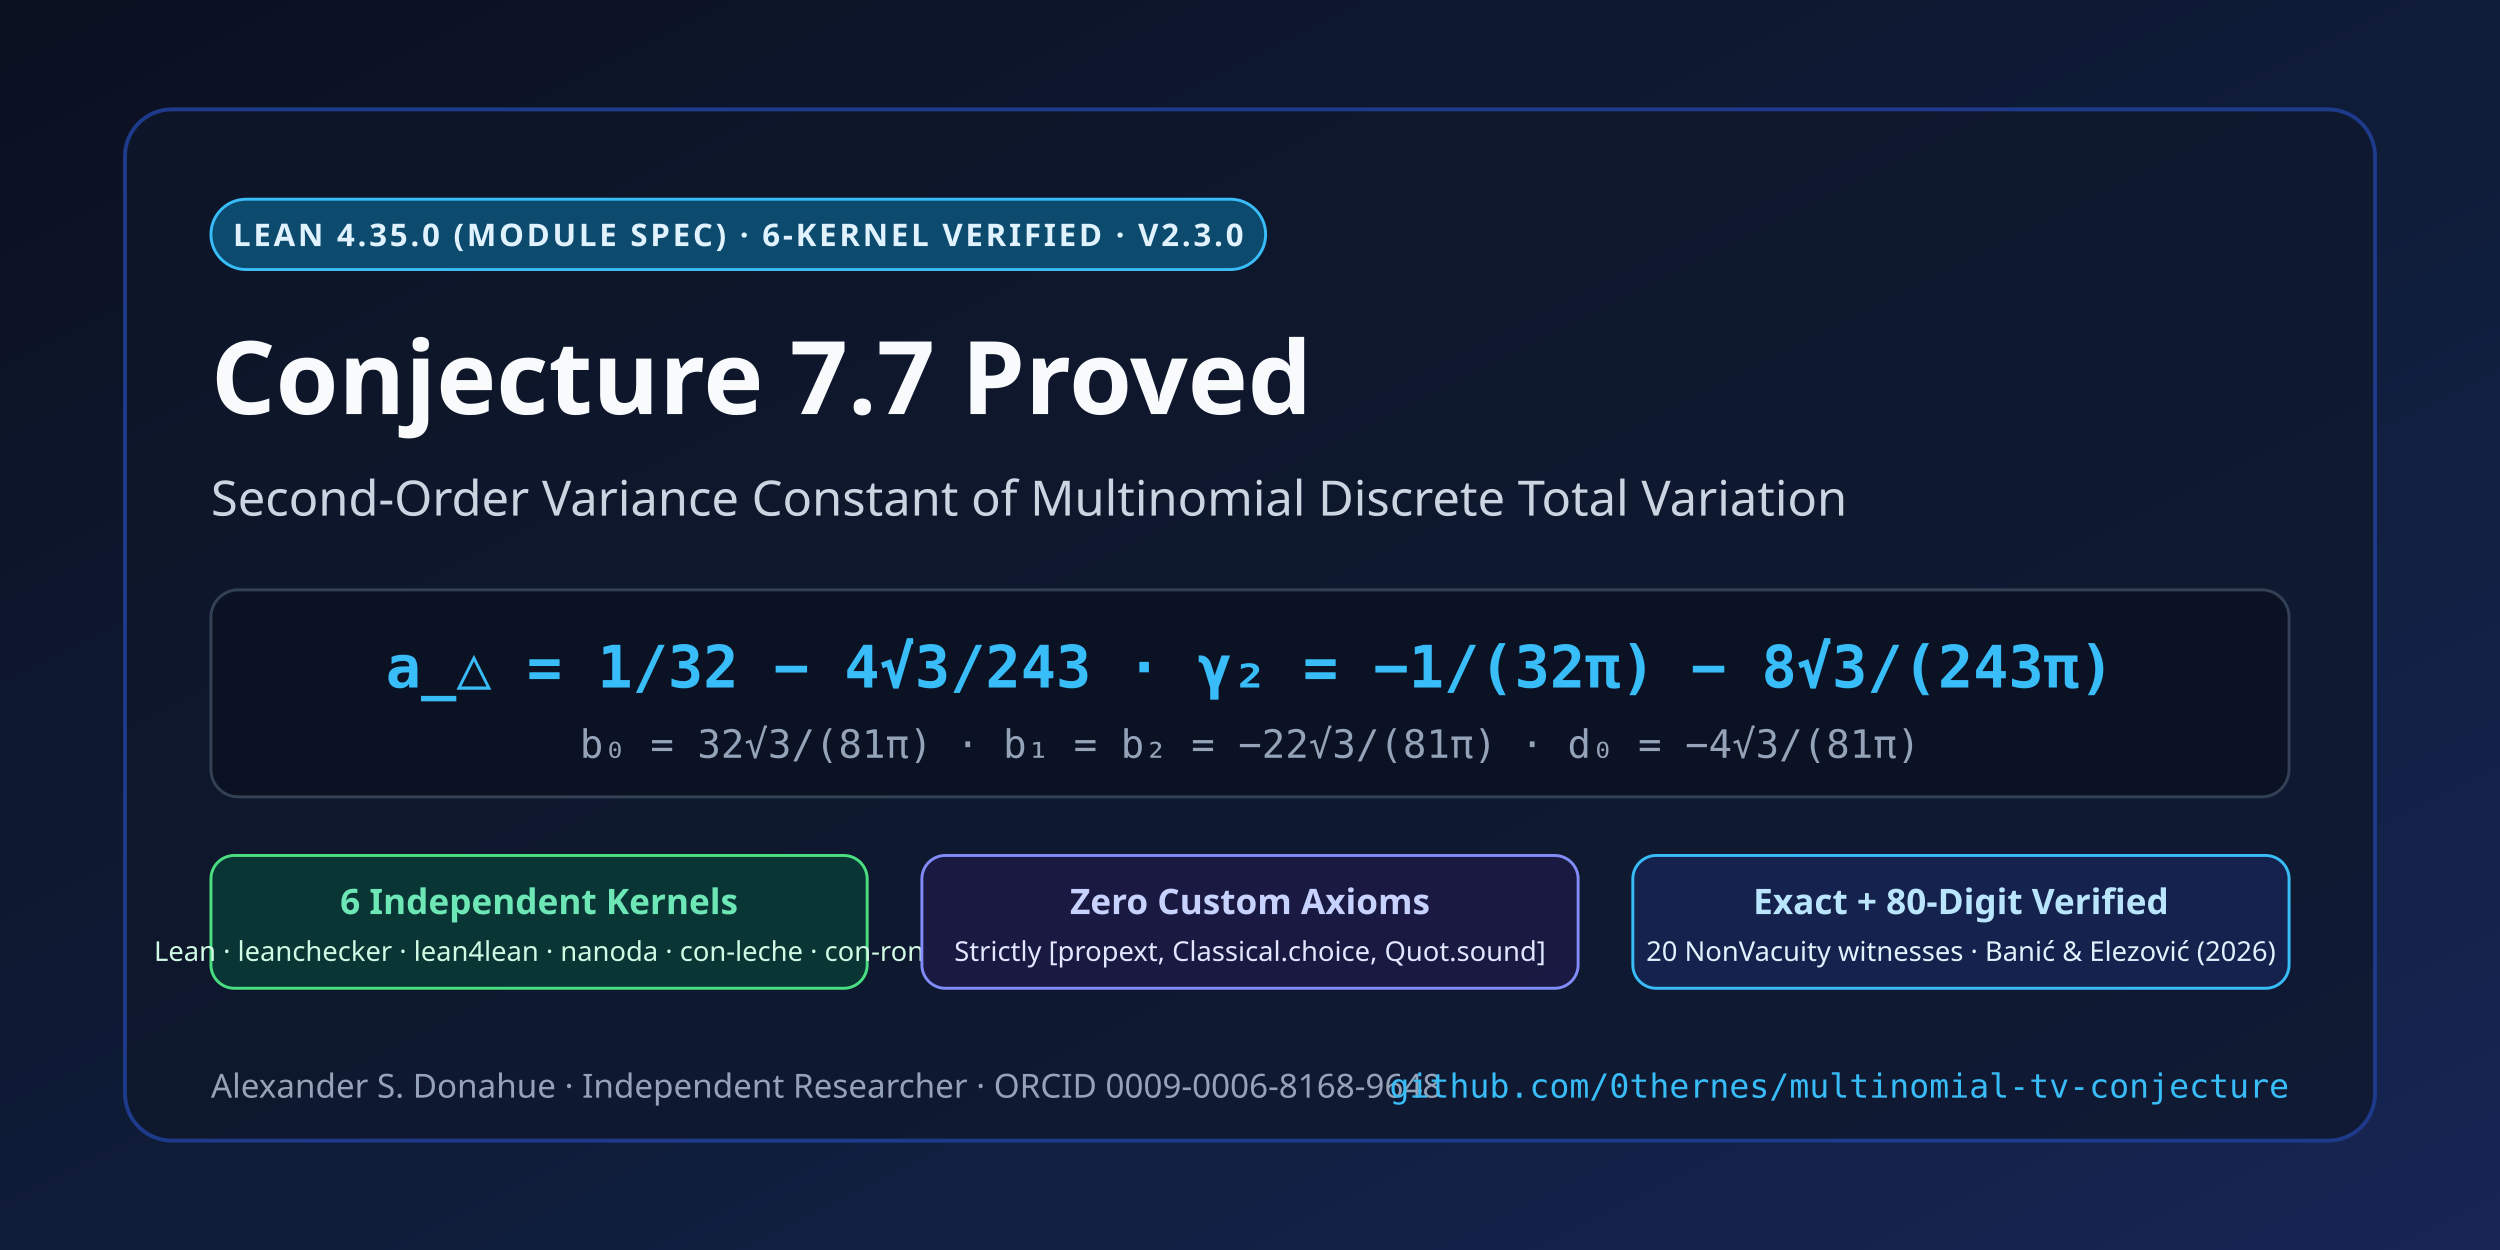
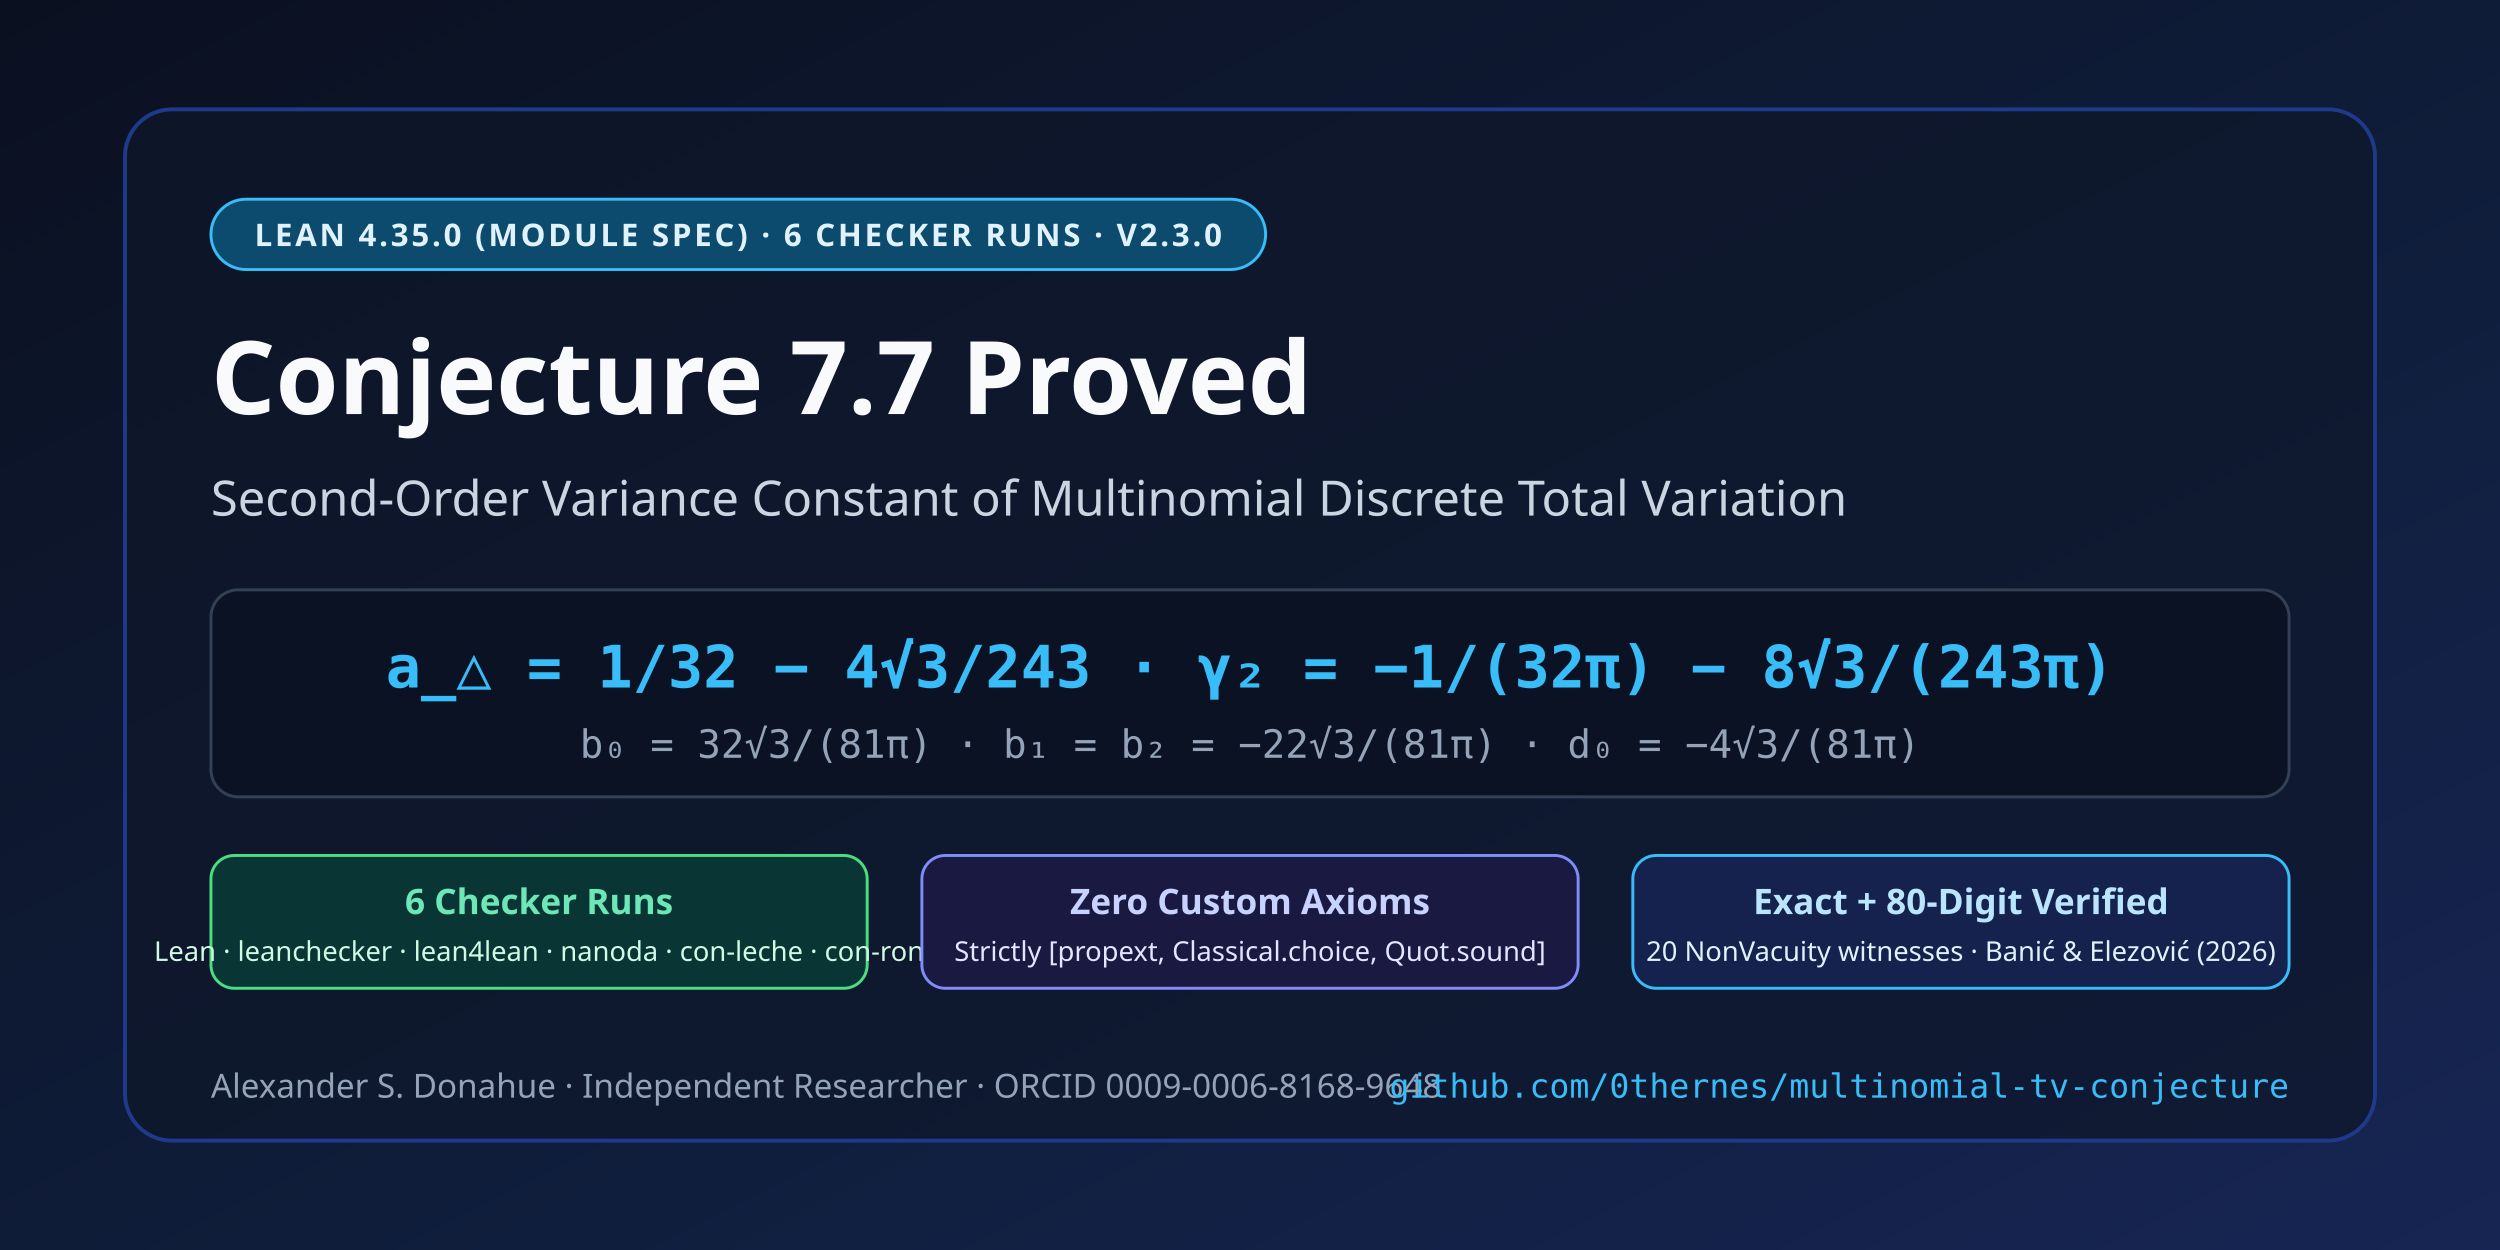
<svg xmlns="http://www.w3.org/2000/svg" width="1280" height="640" viewBox="0 0 1280 640" role="img" aria-label="Multinomial TV Conjecture — Lean 4.35.0 6-Kernel Verified Proof of Conjecture 7.7">
  <defs>
    <linearGradient id="bg" x1="0" y1="0" x2="1" y2="1">
      <stop offset="0%" stop-color="#0b1020" />
      <stop offset="55%" stop-color="#0f1d3a" />
      <stop offset="100%" stop-color="#172554" />
    </linearGradient>
    <linearGradient id="accent" x1="0" y1="0" x2="1" y2="0">
      <stop offset="0%" stop-color="#38bdf8" />
      <stop offset="100%" stop-color="#4ade80" />
    </linearGradient>
  </defs>
  <rect width="1280" height="640" fill="url(#bg)" />
  <rect x="64" y="56" width="1152" height="528" rx="24" fill="#0f172a" fill-opacity="0.72" stroke="#1e3a8a" stroke-width="2" />
  <rect x="108" y="102" width="540" height="36" rx="18" fill="#0c4a6e" stroke="#38bdf8" stroke-width="1.5" />
-   <text x="378" y="126" fill="#e0f2fe" font-family="Segoe UI, system-ui, sans-serif" font-size="16" font-weight="700" text-anchor="middle" letter-spacing="1.4">LEAN 4.35.0 (MODULE SPEC) · 6-KERNEL VERIFIED · V2.3.0</text>
+   <text x="378" y="126" fill="#e0f2fe" font-family="Segoe UI, system-ui, sans-serif" font-size="16" font-weight="700" text-anchor="middle" letter-spacing="1.4">LEAN 4.35.0 (MODULE SPEC) · 6 CHECKER RUNS · V2.3.0</text>
  <text x="108" y="212" fill="#f8fafc" font-family="Segoe UI, system-ui, sans-serif" font-size="52" font-weight="800">Conjecture 7.7 Proved</text>
  <text x="108" y="264" fill="#cbd5e1" font-family="Segoe UI, system-ui, sans-serif" font-size="25" font-weight="500">Second-Order Variance Constant of Multinomial Discrete Total Variation</text>
  <rect x="108" y="302" width="1064" height="106" rx="14" fill="#0b1224" stroke="#334155" stroke-width="1.5" />
  <text x="640" y="352" fill="#38bdf8" font-family="Consolas, Menlo, monospace" font-size="30" font-weight="700" text-anchor="middle">a_△ = 1/32 − 4√3/243     ·     γ₂ = −1/(32π) − 8√3/(243π)</text>
  <text x="640" y="388" fill="#94a3b8" font-family="Consolas, Menlo, monospace" font-size="20" text-anchor="middle">b₀ = 32√3/(81π)   ·   b₁ = b₂ = −22√3/(81π)   ·   d₀ = −4√3/(81π)</text>
  <rect x="108" y="438" width="336" height="68" rx="12" fill="#064e3b" fill-opacity="0.55" stroke="#4ade80" stroke-width="1.5" />
-   <text x="276" y="468" fill="#6ee7b7" font-family="Segoe UI, system-ui, sans-serif" font-size="18" font-weight="700" text-anchor="middle">6 Independent Kernels</text>
+   <text x="276" y="468" fill="#6ee7b7" font-family="Segoe UI, system-ui, sans-serif" font-size="18" font-weight="700" text-anchor="middle">6 Checker Runs</text>
  <text x="276" y="492" fill="#d1fae5" font-family="Segoe UI, system-ui, sans-serif" font-size="14" text-anchor="middle">Lean · leanchecker · lean4lean · nanoda · con-leche · con-ron</text>
  <rect x="472" y="438" width="336" height="68" rx="12" fill="#1e1b4b" fill-opacity="0.7" stroke="#818cf8" stroke-width="1.5" />
  <text x="640" y="468" fill="#c7d2fe" font-family="Segoe UI, system-ui, sans-serif" font-size="18" font-weight="700" text-anchor="middle">Zero Custom Axioms</text>
  <text x="640" y="492" fill="#e0e7ff" font-family="Segoe UI, system-ui, sans-serif" font-size="14" text-anchor="middle">Strictly [propext, Classical.choice, Quot.sound]</text>
  <rect x="836" y="438" width="336" height="68" rx="12" fill="#172554" fill-opacity="0.8" stroke="#38bdf8" stroke-width="1.5" />
  <text x="1004" y="468" fill="#bae6fd" font-family="Segoe UI, system-ui, sans-serif" font-size="18" font-weight="700" text-anchor="middle">Exact + 80-Digit Verified</text>
  <text x="1004" y="492" fill="#e0f2fe" font-family="Segoe UI, system-ui, sans-serif" font-size="14" text-anchor="middle">20 NonVacuity witnesses · Banić &amp; Elezović (2026)</text>
  <line x1="108" y1="532" x2="1172" y2="532" stroke="url(#accent)" stroke-width="2" stroke-opacity="0.5" />
  <text x="108" y="562" fill="#94a3b8" font-family="Segoe UI, system-ui, sans-serif" font-size="17">Alexander S. Donahue · Independent Researcher · ORCID 0009-0006-8168-9648</text>
  <text x="1172" y="562" fill="#38bdf8" font-family="Consolas, monospace" font-size="17" text-anchor="end">github.com/0thernes/multinomial-tv-conjecture</text>
</svg>
